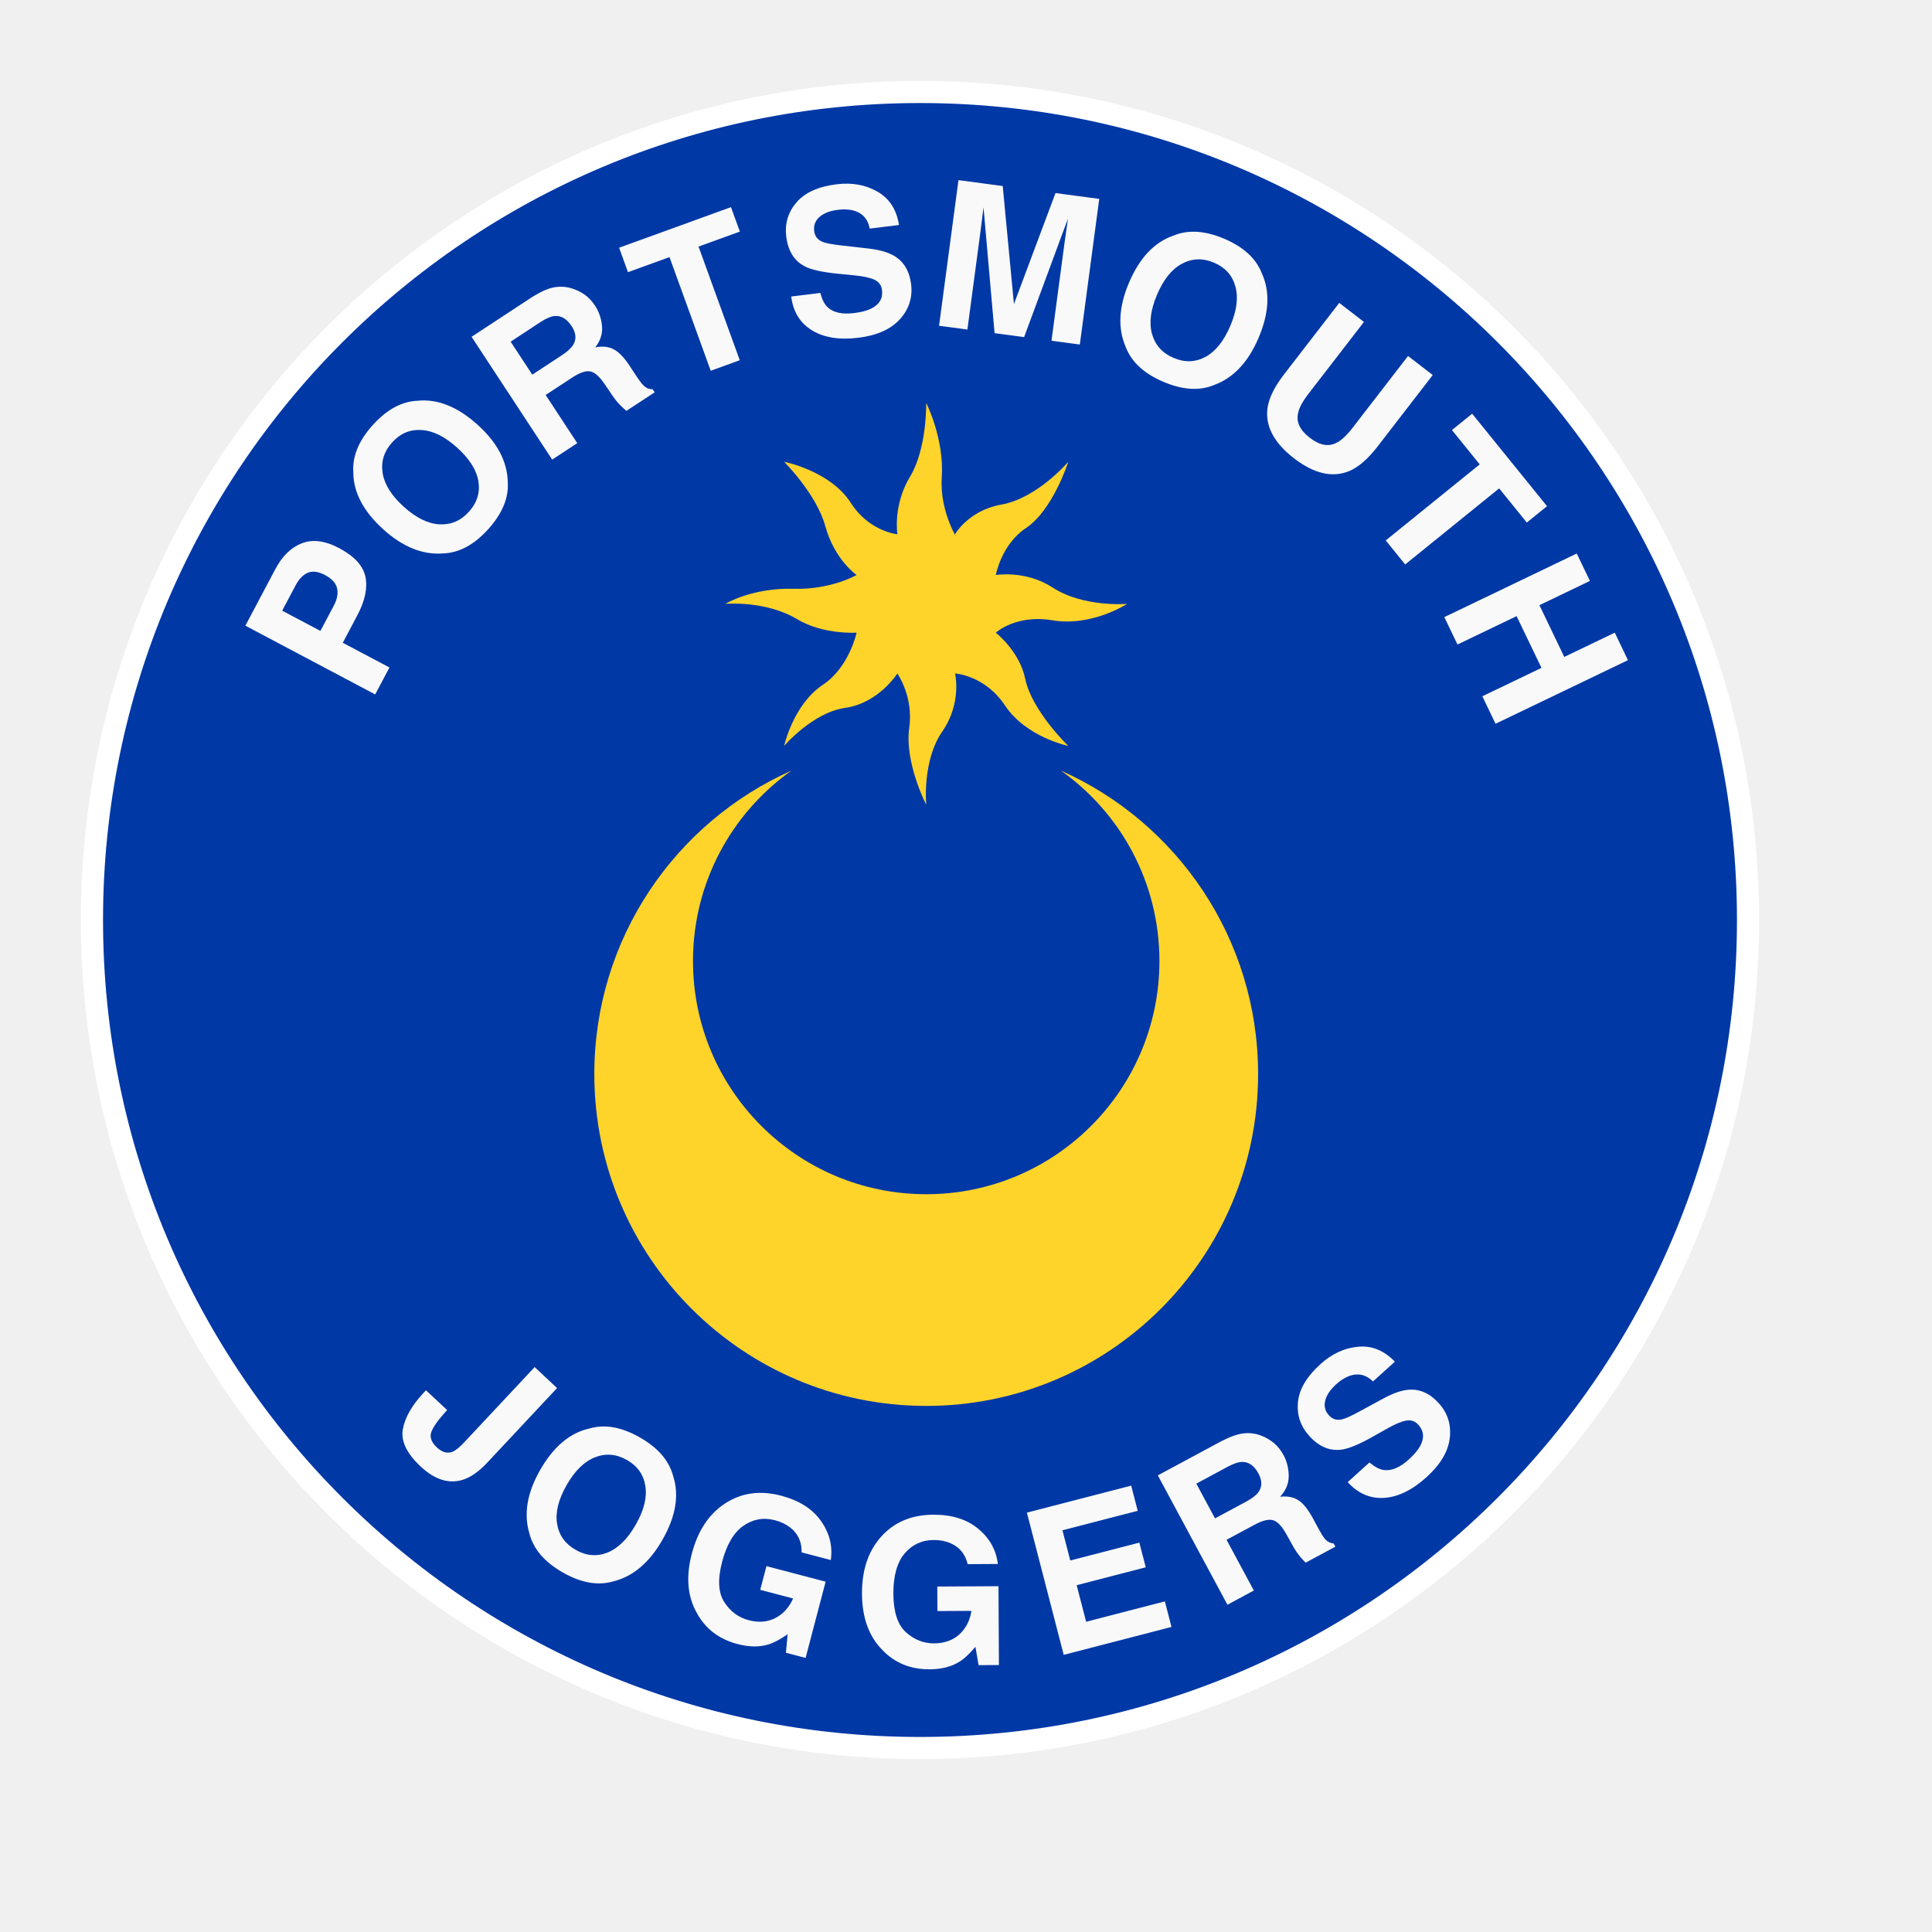
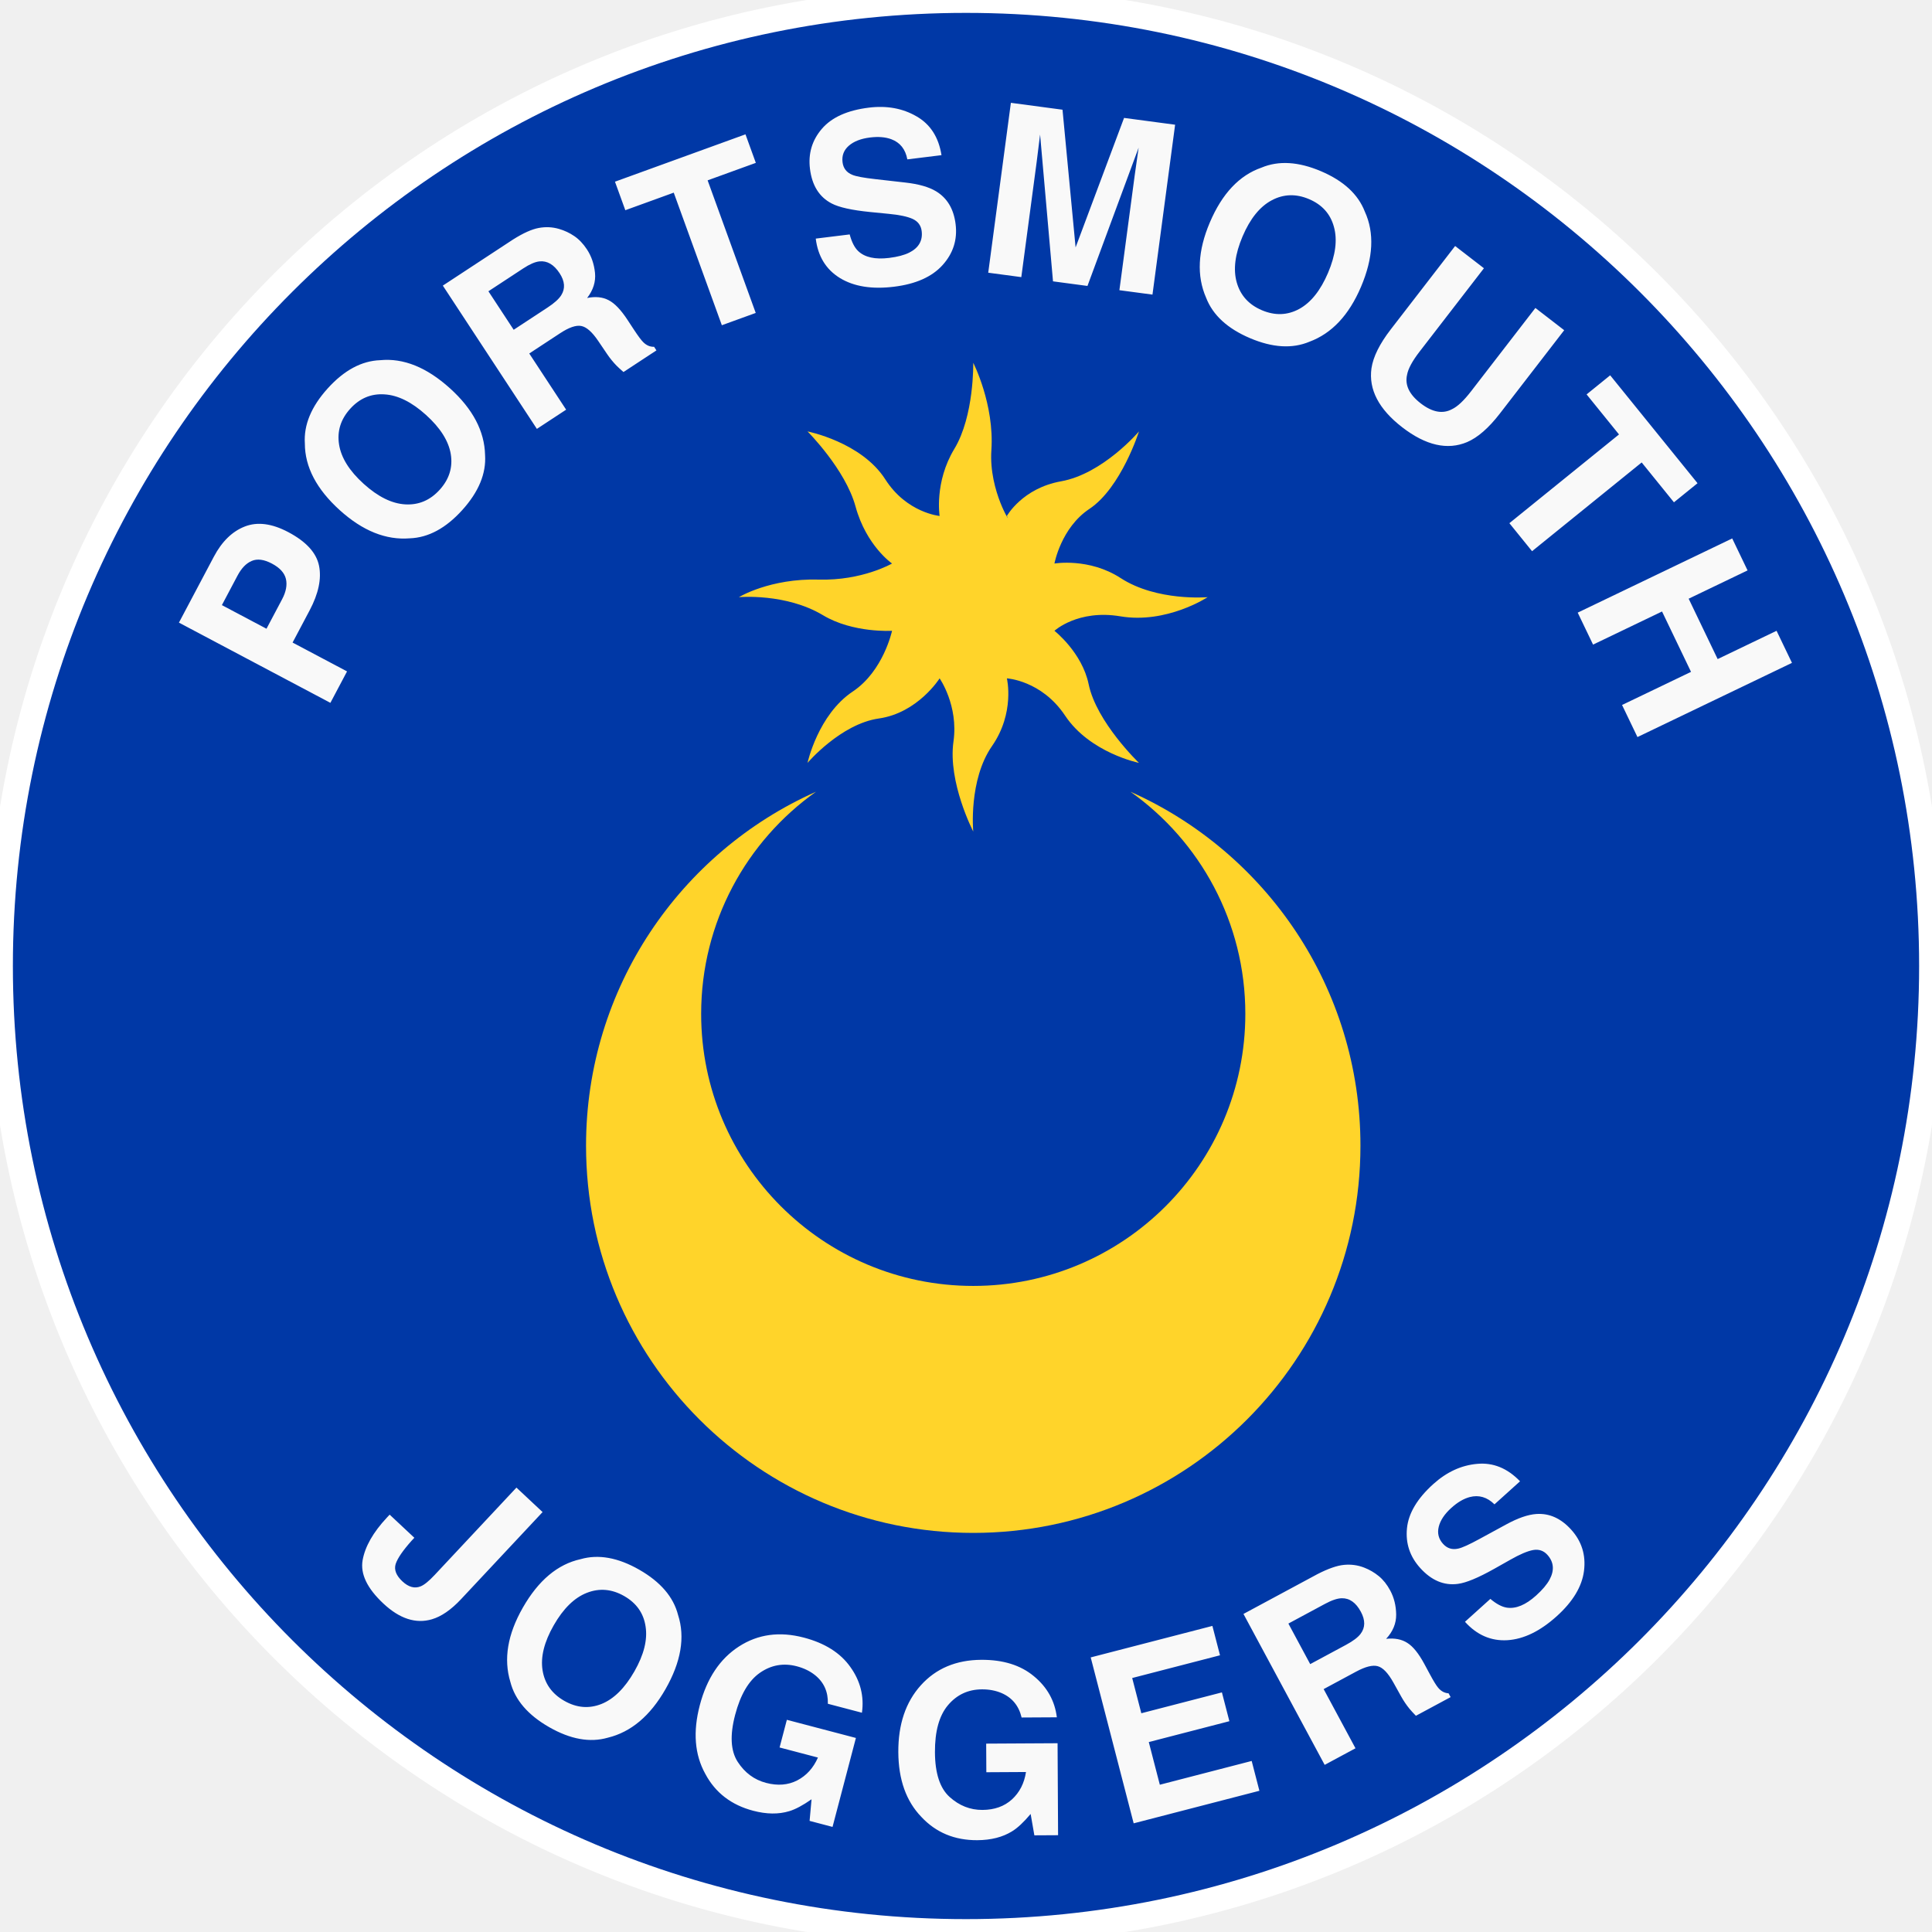
- <svg xmlns="http://www.w3.org/2000/svg" width="200mm" height="200mm" viewBox="-10 -10 210 210" version="1.1">
+ <svg xmlns="http://www.w3.org/2000/svg" width="180mm" height="180mm" viewBox="0 0 180 180" version="1.1">
  <circle cx="90" cy="90" r="90" fill="#0038a6" stroke="white" stroke-width="0.2em" />
  <g id="g3" transform="scale(0.26)">
    <g fill="#f9f9f9" transform="translate(-50, -50)">
      <path id="portsmouth" d="m 160.948,268.728 -6.104,11.525 19.515,10.336 -5.967,11.267 -54.275,-28.745 12.52,-23.639 q 4.329,-8.174 11.101,-10.812 6.772,-2.637 15.572,2.023 9.61,5.09 11.013,12.056 1.403,6.967 -3.375,15.988 z m -8.496,-11.289 q -0.781,-3.243 -5.016,-5.485 -4.234,-2.243 -7.228,-0.952 -2.974,1.254 -5.1,5.267 l -5.597,10.568 15.981,8.463 5.597,-10.568 q 2.126,-4.014 1.364,-7.293 z m 63.192,-24.665 q -8.827,9.769 -18.81,10.127 -12.781,1.031 -25.054,-10.059 -12.521,-11.314 -12.539,-23.909 -0.652,-9.968 8.175,-19.737 8.827,-9.769 18.81,-10.127 12.505,-1.223 25.026,10.09 12.273,11.09 12.567,23.878 0.652,9.968 -8.175,19.737 z m -4.114,-20.059 q -1.185,-7.079 -8.883,-14.035 -7.667,-6.928 -14.858,-7.36 -7.194,-0.491 -12.306,5.166 -5.112,5.658 -3.983,12.798 1.129,7.141 8.827,14.097 7.698,6.956 14.916,7.357 7.218,0.401 12.331,-5.256 5.112,-5.658 3.955,-12.768 z m 39.199,-43.317 -11.076,7.272 13.217,20.133 -10.484,6.883 -33.705,-51.342 25.183,-16.533 q 5.467,-3.44 9.159,-4.119 3.726,-0.702 7.301,0.341 2.952,0.853 5.483,2.581 2.53,1.728 4.52,4.759 2.401,3.657 2.887,8.422 0.463,4.73 -2.826,8.983 4.49,-0.904 7.691,0.782 3.213,1.629 6.757,7.028 l 2.264,3.448 q 2.31,3.518 3.411,4.589 1.721,1.711 3.871,1.645 l 0.846,1.289 -11.808,7.752 q -1.608,-1.387 -2.503,-2.294 -1.836,-1.885 -3.357,-4.126 l -3.202,-4.726 q -3.294,-4.865 -6.11,-5.359 -2.781,-0.517 -7.519,2.593 z m 0.385,-13.611 q 2.244,-3.567 -0.591,-7.886 -3.064,-4.667 -7.216,-4.235 -2.336,0.238 -5.819,2.524 l -12.47,8.186 9.055,13.793 12.156,-7.98 q 3.622,-2.378 4.885,-4.403 z m 66.018,-57.65 3.709,10.223 -17.273,6.267 17.239,47.511 -12.142,4.406 -17.239,-47.511 -17.351,6.296 -3.709,-10.223 z m 51.476,44.284 q 4.508,-0.555 7.197,-1.894 5.1,-2.559 4.464,-7.729 -0.372,-3.019 -3.222,-4.347 -2.845,-1.287 -8.664,-1.83 l -6.63,-0.653 q -9.776,-0.979 -13.726,-3.053 -6.681,-3.459 -7.787,-12.433 -1.009,-8.188 4.279,-14.339 5.288,-6.151 16.826,-7.572 9.636,-1.187 17.049,3.106 7.45,4.246 8.978,13.924 l -12.241,1.508 q -1.008,-5.459 -5.76,-7.225 -3.166,-1.163 -7.591,-0.618 -4.921,0.606 -7.613,2.953 -2.692,2.347 -2.254,5.903 0.402,3.267 3.496,4.523 1.993,0.846 8.251,1.545 l 10.815,1.229 q 7.11,0.803 10.966,3.141 5.988,3.628 6.992,11.775 1.029,8.354 -4.698,14.685 -5.691,6.285 -17.353,7.721 -11.91,1.467 -19.401,-3.11 -7.496,-4.618 -8.667,-14.13 l 12.158,-1.498 q 1.093,4.105 3.044,5.964 3.565,3.381 11.092,2.454 z m 47.365,6.882 -11.853,-1.58 8.115,-60.878 18.503,2.467 4.688,49.344 17.367,-46.404 18.296,2.439 -8.115,60.878 -11.853,-1.58 5.489,-41.177 q 0.237,-1.776 0.702,-4.951 0.471,-3.216 0.702,-4.951 l -18.333,49.554 -12.349,-1.646 -4.63,-52.615 q -0.231,1.735 -0.619,4.962 -0.383,3.186 -0.619,4.962 z m 81.932,21.86 q -12.115,-5.156 -15.712,-14.475 -5.145,-11.744 1.332,-26.965 6.608,-15.527 18.508,-19.655 9.209,-3.87 21.324,1.286 12.115,5.156 15.712,14.475 5.238,11.421 -1.37,26.949 -6.477,15.221 -18.47,19.672 -9.209,3.87 -21.324,-1.286 z m 17.618,-10.434 q 6.305,-3.43 10.368,-12.976 4.046,-9.508 2.108,-16.446 -1.883,-6.96 -8.899,-9.946 -7.016,-2.986 -13.398,0.412 -6.382,3.397 -10.444,12.944 -4.063,9.546 -2.086,16.501 1.976,6.954 8.992,9.94 7.016,2.986 13.359,-0.428 z m 61.597,29.509 23.068,-29.882 10.323,7.97 -23.068,29.882 q -5.984,7.751 -11.727,10.213 -10.596,4.453 -23.228,-5.299 -12.632,-9.752 -11.04,-21.156 0.928,-6.179 6.911,-13.93 l 23.068,-29.882 10.323,7.97 -23.068,29.882 q -3.87,5.013 -4.465,8.239 -1.31,5.516 4.89,10.302 6.168,4.761 11.172,2.097 2.97,-1.392 6.84,-6.405 z m 81.17,32.917 -8.453,6.842 -11.561,-14.282 -39.283,31.8 -8.127,-10.039 39.283,-31.8 -11.614,-14.347 8.453,-6.842 z m -27.047,79.466 24.715,-11.867 -10.389,-21.635 -24.715,11.867 -5.501,-11.456 55.365,-26.585 5.501,11.456 -21.109,10.136 10.389,21.635 21.109,-10.136 5.519,11.494 -55.365,26.585 z" />
      <path id="joggers" d="m 205.703,614.423 29.357,-31.362 9.369,8.77 -29.215,31.21 q -5.353,5.719 -10.463,7.214 -8.642,2.526 -17.373,-5.647 -8.73,-8.172 -7.44,-15.526 1.319,-7.384 8.722,-15.293 l 0.968,-1.034 8.852,8.286 -0.968,1.034 q -4.747,5.316 -5.737,8.384 -0.931,3.067 2.416,6.199 3.316,3.104 6.544,1.789 1.92,-0.771 4.967,-4.026 z m 41.093,54.485 q -11.43,-6.536 -13.913,-16.211 -3.738,-12.265 4.472,-26.625 8.376,-14.649 20.677,-17.359 9.598,-2.768 21.028,3.768 11.43,6.536 13.913,16.211 3.868,11.955 -4.509,26.604 -8.211,14.36 -20.641,17.38 -9.598,2.768 -21.028,-3.768 z m 18.716,-8.305 q 6.662,-2.67 11.812,-11.677 5.129,-8.97 4.015,-16.087 -1.058,-7.132 -7.677,-10.917 -6.619,-3.785 -13.354,-1.156 -6.735,2.629 -11.885,11.635 -5.15,9.007 -3.999,16.144 1.151,7.137 7.77,10.922 6.619,3.785 13.318,1.135 z m 67.279,38.414 q -5.711,1.731 -12.884,-0.154 -11.808,-3.102 -17.194,-13.263 -5.698,-10.286 -1.95,-24.551 3.79,-14.427 14.016,-21.046 10.226,-6.619 23.283,-3.188 11.324,2.975 16.661,10.538 5.388,7.533 4.14,16.381 l -12.211,-3.208 q 0.188,-6.456 -4.657,-10.314 -2.713,-2.135 -6.461,-3.119 -7.173,-1.885 -13.237,2.338 -6.013,4.193 -8.872,15.074 -2.88,10.961 0.921,16.828 3.801,5.867 10.168,7.54 6.246,1.641 11.178,-0.897 4.942,-2.579 7.405,-8.179 l -13.742,-3.61 2.605,-9.914 24.744,6.501 -8.375,31.876 -8.221,-2.16 0.699,-7.743 q -4.698,3.289 -8.015,4.27 z m 79.892,7.198 q -5.066,3.153 -12.482,3.194 -12.208,0.068 -20.047,-8.347 -8.172,-8.455 -8.254,-23.204 -0.083,-14.916 8.075,-23.962 8.158,-9.046 21.658,-9.121 11.708,-0.065 18.825,5.854 7.158,5.877 8.249,14.746 l -12.625,0.07 q -1.493,-6.283 -7.174,-8.752 -3.174,-1.357 -7.049,-1.336 -7.417,0.041 -12.177,5.693 -4.719,5.61 -4.656,16.859 0.063,11.333 5.256,16.013 5.193,4.68 11.776,4.643 6.458,-0.036 10.563,-3.767 4.104,-3.773 5.029,-9.82 l -14.208,0.079 -0.057,-10.25 25.583,-0.142 0.183,32.958 -8.5,0.047 -1.334,-7.659 q -3.684,4.396 -6.632,6.204 z m 77.85,-39.443 -28.881,7.476 3.957,15.288 32.915,-8.52 2.767,10.689 -45.057,11.663 -15.391,-59.457 43.604,-11.287 2.725,10.528 -31.463,8.144 3.268,12.626 28.881,-7.476 z m 45.448,-17.782 -11.668,6.278 11.411,21.208 -11.044,5.943 -29.101,-54.085 26.529,-14.274 q 5.747,-2.95 9.483,-3.304 3.773,-0.374 7.244,0.976 2.867,1.107 5.237,3.049 2.37,1.942 4.087,5.135 2.073,3.853 2.142,8.642 0.049,4.752 -3.598,8.702 4.552,-0.509 7.594,1.45 3.058,1.903 6.119,7.59 l 1.955,3.633 q 1.994,3.706 2.998,4.869 1.566,1.855 3.713,1.977 l 0.73,1.358 -12.439,6.693 q -1.481,-1.522 -2.294,-2.504 -1.664,-2.038 -2.984,-4.403 l -2.778,-4.987 q -2.857,-5.134 -5.62,-5.872 -2.726,-0.757 -7.716,1.928 z m 1.57,-13.525 q 2.547,-3.357 0.098,-7.907 -2.646,-4.917 -6.819,-4.848 -2.348,0.033 -6.017,2.007 l -13.136,7.068 7.818,14.53 12.806,-6.89 q 3.816,-2.053 5.25,-3.96 z m 62.906,-13.742 q 3.372,-3.042 4.806,-5.682 2.707,-5.023 -0.781,-8.891 -2.037,-2.259 -5.134,-1.71 -3.069,0.58 -8.144,3.475 l -5.803,3.271 q -8.567,4.81 -12.992,5.379 -7.457,1.003 -13.513,-5.711 -5.526,-6.126 -4.727,-14.198 0.799,-8.072 9.431,-15.858 7.209,-6.503 15.743,-7.243 8.538,-0.799 15.344,6.248 l -9.158,8.261 q -3.959,-3.892 -8.864,-2.61 -3.26,0.865 -6.571,3.851 -3.682,3.321 -4.539,6.788 -0.857,3.467 1.543,6.127 2.205,2.444 5.459,1.697 2.118,-0.451 7.643,-3.471 l 9.561,-5.202 q 6.283,-3.423 10.783,-3.723 6.986,-0.466 12.484,5.629 5.638,6.25 4.582,14.721 -1.053,8.413 -9.777,16.283 -8.91,8.038 -17.671,8.59 -8.789,0.521 -15.208,-6.595 l 9.096,-8.205 q 3.252,2.734 5.916,3.137 4.86,0.722 10.491,-4.357 z" />
    </g>
    <g style="fill:#ffd42a" transform="translate(210, 130)">
      <path id="star" d="M 131.977,30.848 C 139.132,19.018 138.75,0 138.75,0 c 0,0 7.61,14.825 6.5,31.295 -1,14.833 7.772,27.606 5.553,23.592 0,0 5.548,-9.94 19.389,-12.408 15.059,-2.685 27.945,-17.882 27.945,-17.882 0,0 -6.387,20.198 -17.768,27.766 -10.176,6.767 -12.522,19.569 -12.522,19.569 0,0 12.403,-2.137 23.716,5.208 13.011,8.447 31.173,6.845 31.173,6.845 0,0 -14.656,9.659 -31.272,6.867 -15.213,-2.556 -23.616,5.186 -23.616,5.186 0,0 9.903,7.758 12.26,19.159 2.812,13.604 18.03,28.175 18.03,28.175 0,0 -17.584,-3.584 -26.478,-16.943 -8.409,-12.632 -20.856,-13.346 -20.856,-13.346 0,0 2.968,12.308 -5.326,24.254 -8.478,12.208 -6.728,30.632 -6.728,30.632 0,0 -9.155,-17.661 -7.083,-32.258 1.833,-12.916 -4.969,-22.629 -4.969,-22.629 0,0 -7.782,12.38 -21.782,14.38 -13.673,1.953 -25.552,15.909 -25.552,15.909 0,0 3.754,-17.265 16.219,-25.576 11,-7.333 14.07,-21.758 14.07,-21.758 0,0 -13.974,0.882 -24.737,-5.576 -13.333,-8 -30.151,-6.477 -30.151,-6.477 0,0 11.149,-6.798 28.68,-6.298 15.471,0.442 26.208,-5.755 26.208,-5.755 0,0 -9.239,-6.355 -13.091,-20.458 C 92.916,38.128 79.364,24.597 79.364,24.597 c 0,0 19.315,3.782 27.886,17.198 7.667,12 19.448,13.092 19.448,13.092 0,0 -1.948,-12.092 5.279,-24.039 z" />
      <path id="moon" d="m 195.115,153.729 -0.012,-0.013 C 243.651,175.32 277.5,223.979 277.5,280.545 c 0,76.63 -62.12,138.75 -138.75,138.75 C 62.12,419.295 0,357.175 0,280.545 0,223.979 33.849,175.32 82.397,153.716 57.499,171.384 41.25,200.442 41.25,233.295 c 0,53.848 43.652,97.5 97.5,97.5 53.848,0 97.5,-43.652 97.5,-97.5 0,-32.847 -16.243,-61.901 -41.135,-79.566 l -0.012,-0.013 z" />
    </g>
  </g>
</svg>
